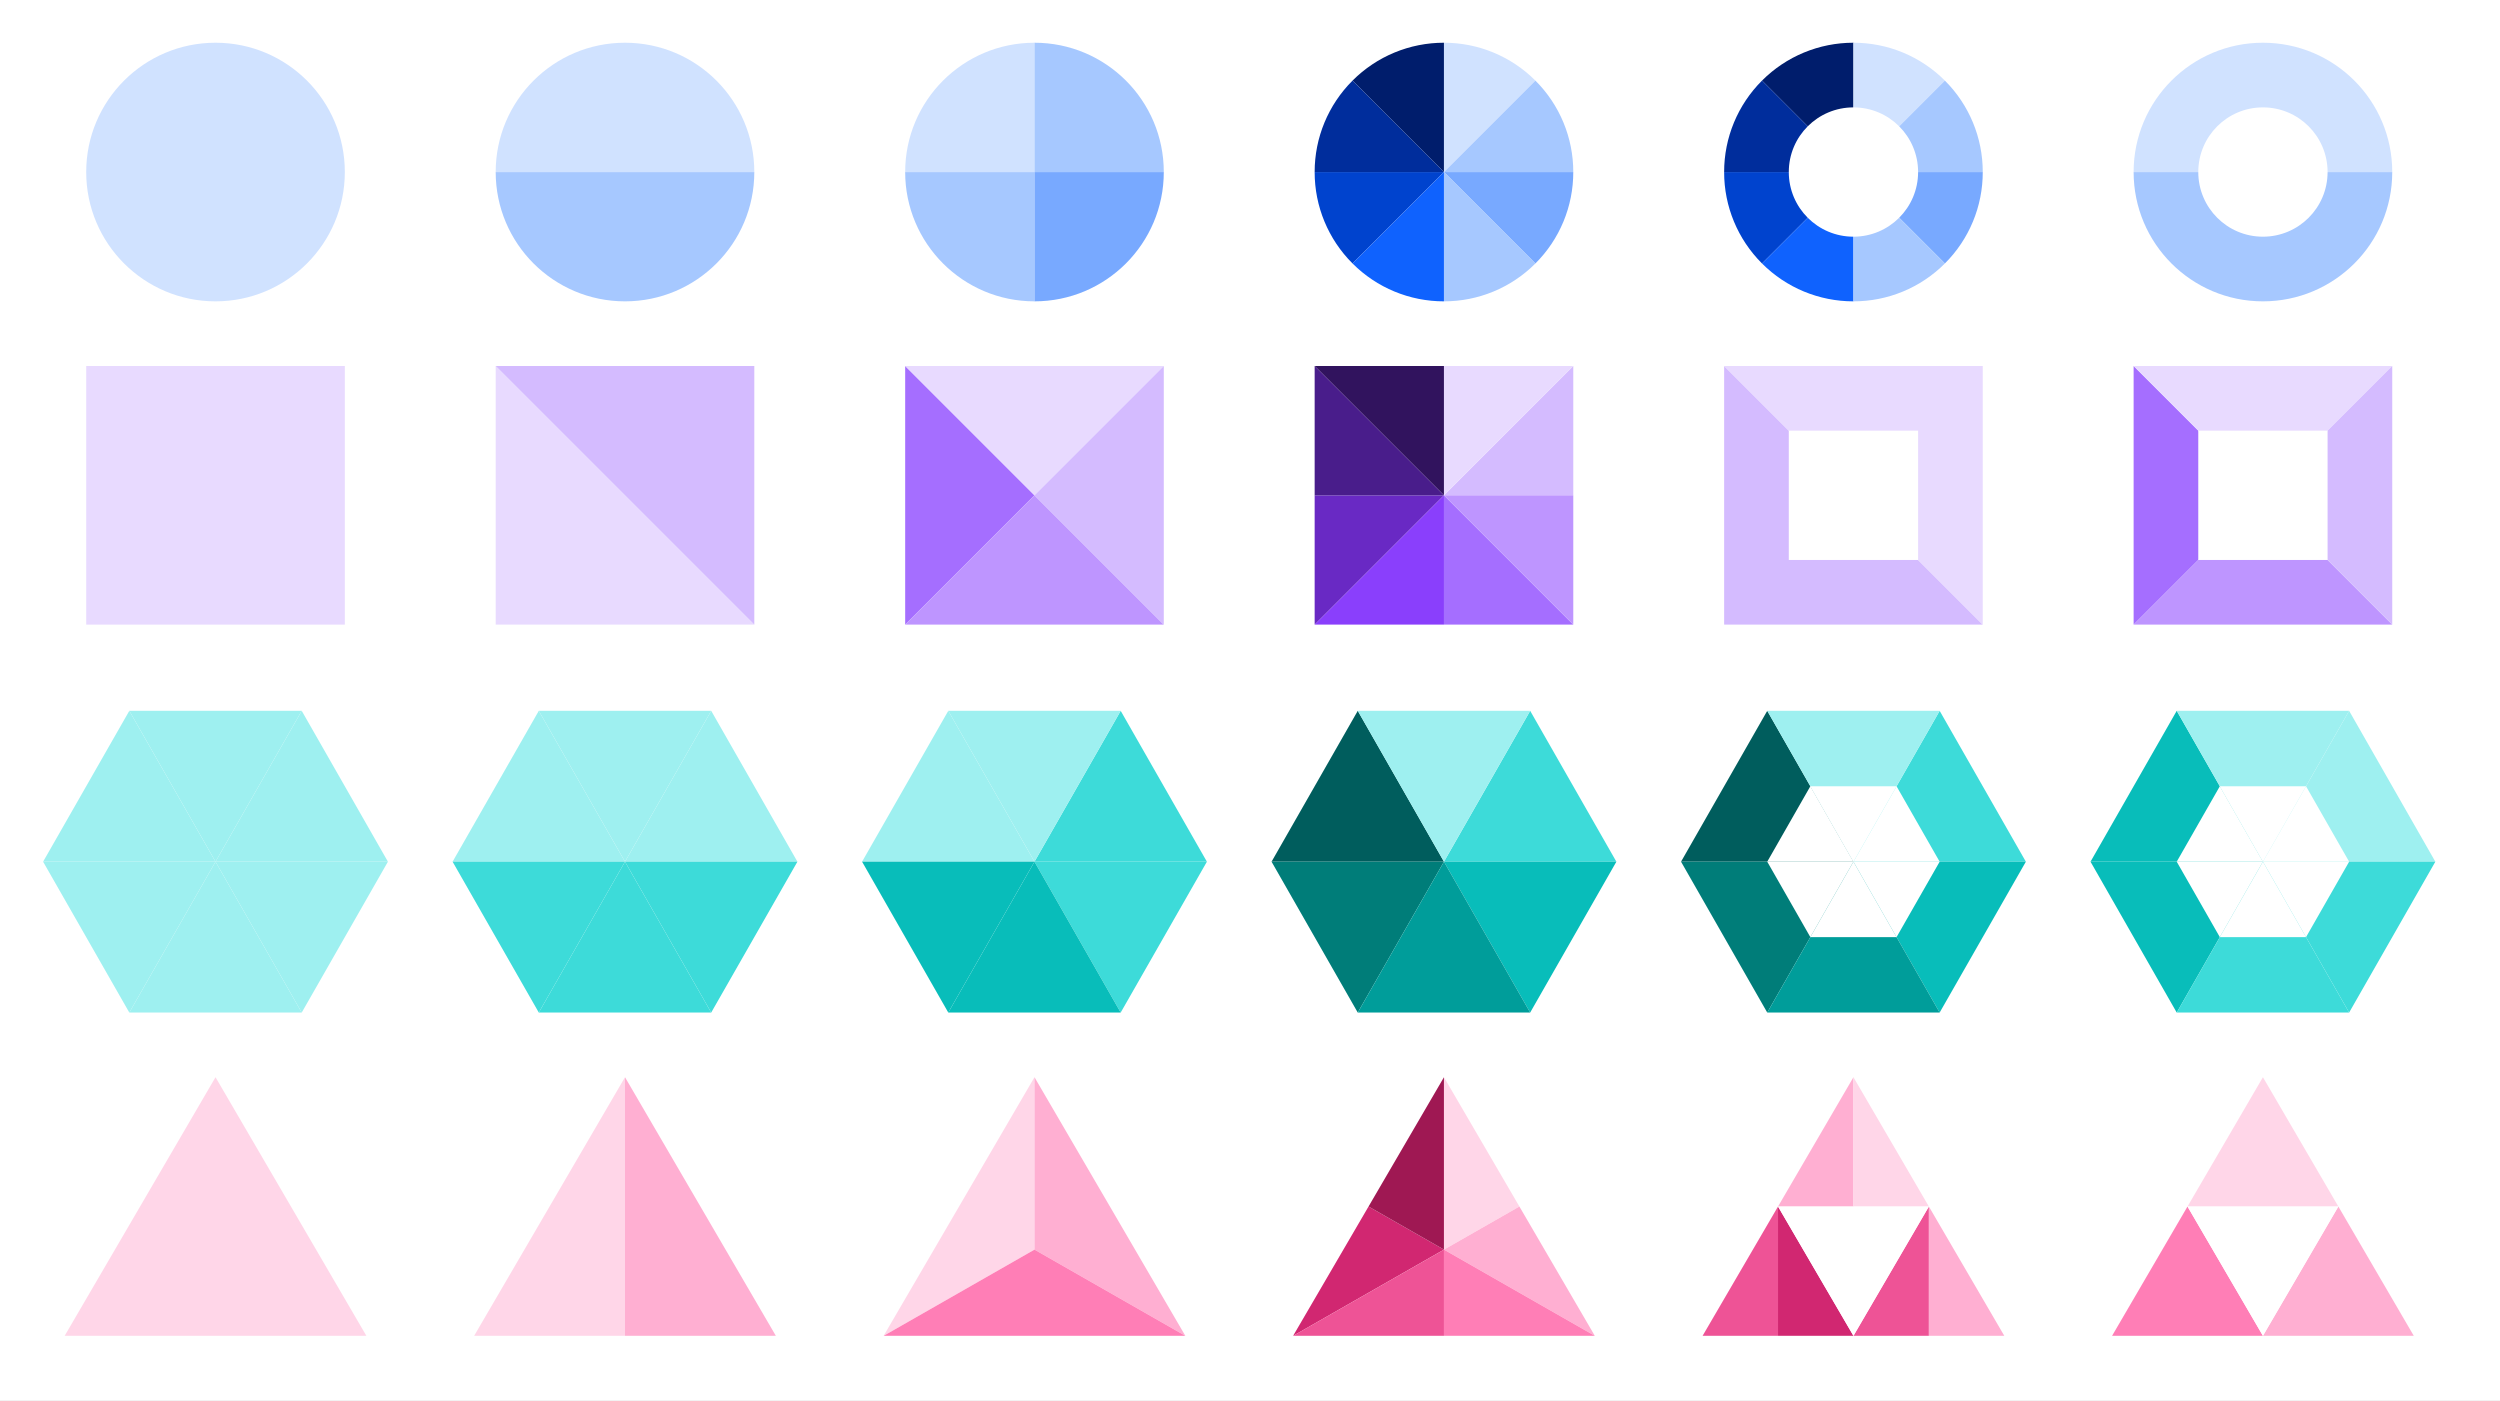
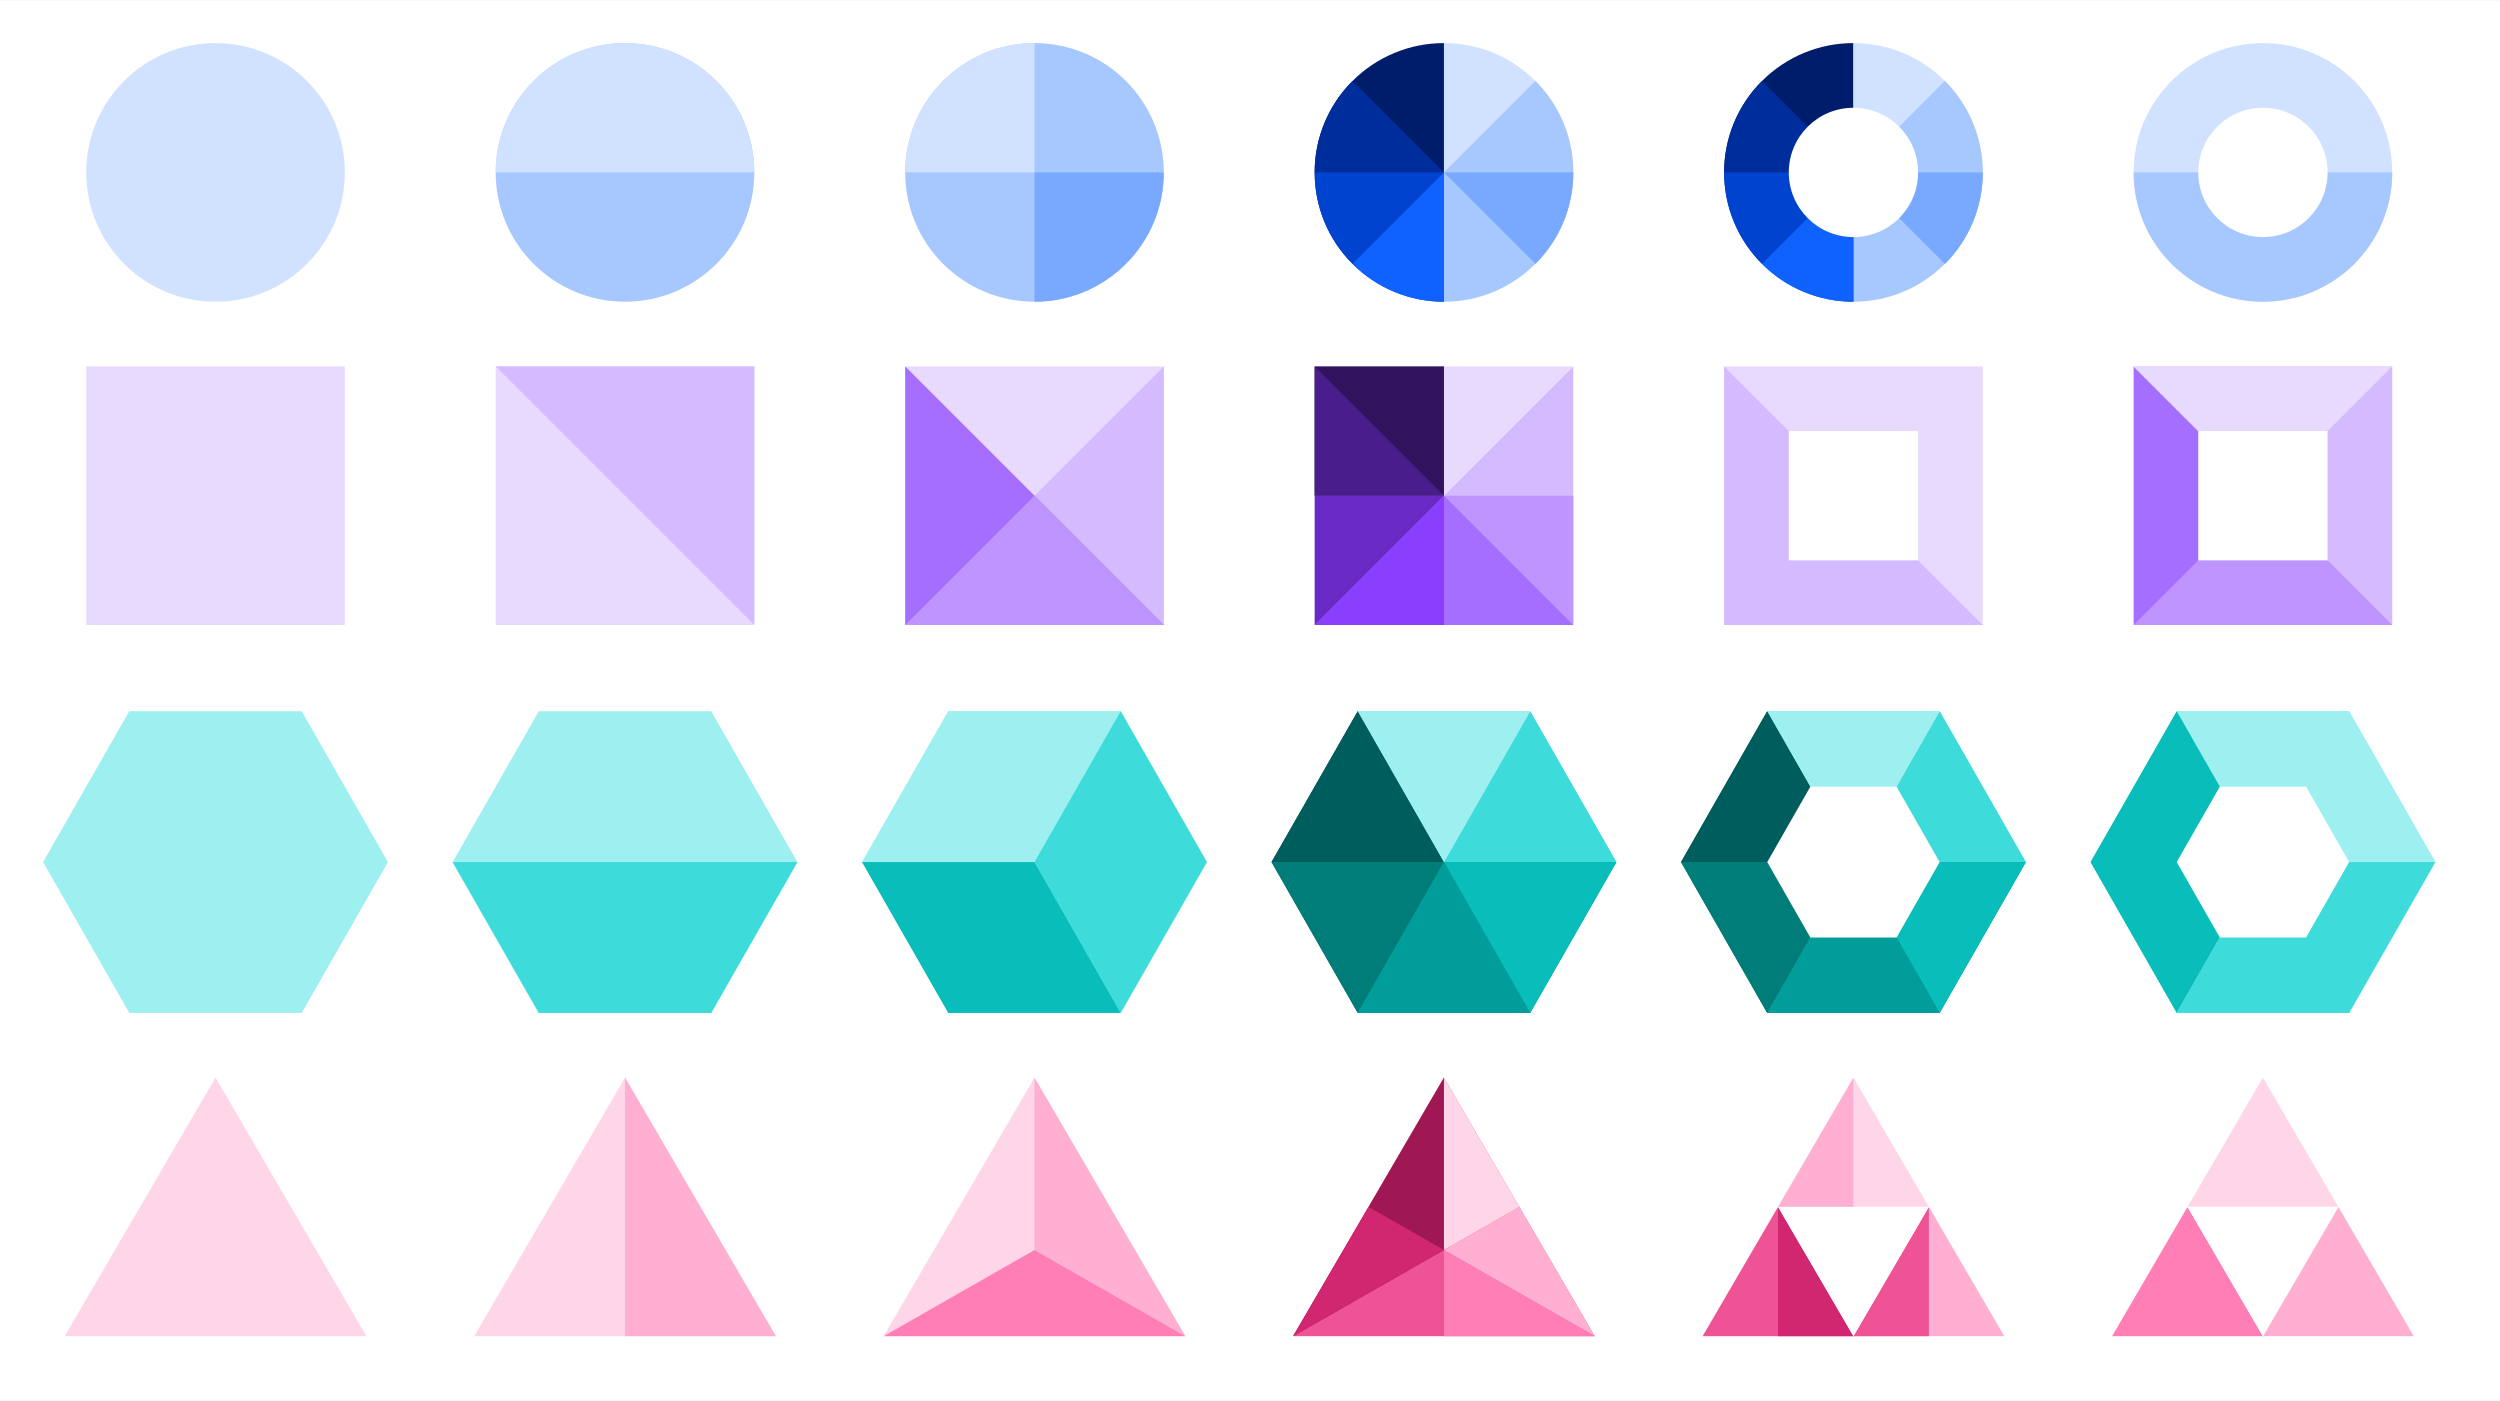
- <svg xmlns="http://www.w3.org/2000/svg" viewBox="0 0 928 519.73">
-   <defs>
-     <style>.cls-1{fill:#fff;}.cls-2{fill:#a6c8ff;}.cls-3{fill:#78a9ff;}.cls-4{fill:#d0e2ff;}.cls-5{fill:#001d6c;}.cls-6{fill:#0043ce;}.cls-7{fill:#002d9c;}.cls-8{fill:#0f62fe;}.cls-9{fill:#e8daff;}.cls-10{fill:#d4bbff;}.cls-11{fill:#a56eff;}.cls-12{fill:#be95ff;}.cls-13{fill:#6929c4;}.cls-14{fill:#31135e;}.cls-15{fill:#491d8b;}.cls-16{fill:#8a3ffc;}.cls-17{fill:#9ef0f0;}.cls-18{fill:#ffd6e8;}.cls-19{fill:#ff7eb6;}.cls-20{fill:#ffafd2;}.cls-21{fill:#ee5396;}.cls-22{fill:#d12771;}.cls-23{fill:#3ddbd9;}.cls-24{fill:#08bdba;}.cls-25{fill:#005d5d;}.cls-26{fill:#007d79;}.cls-27{fill:#009d9a;}.cls-28{fill:#9f1853;}</style>
-   </defs>
-   <g id="Layer_2" data-name="Layer 2">
-     <g id="Base">
-       <rect class="cls-1" width="928" height="519.73" />
+ <svg xmlns="http://www.w3.org/2000/svg" version="1.1" id="Layer_1" x="0px" y="0px" viewBox="0 0 928 520" style="enable-background:new 0 0 928 520;" xml:space="preserve">
+   <style type="text/css">
+ 	.st0{fill:#FFFFFF;}
+ 	.st1{fill:#FFD6E8;}
+ 	.st2{fill:#EE5396;}
+ 	.st3{fill:#9EF0F0;}
+ 	.st4{fill:#A6C8FF;}
+ 	.st5{fill:#78A9FF;}
+ 	.st6{fill:#D0E2FF;}
+ 	.st7{fill:#E8DAFF;}
+ 	.st8{fill:#D4BBFF;}
+ 	.st9{fill:#A56EFF;}
+ 	.st10{fill:#BE95FF;}
+ 	.st11{fill:#6929C4;}
+ 	.st12{fill:#31135E;}
+ 	.st13{fill:#491D8B;}
+ 	.st14{fill:#8A3FFC;}
+ 	.st15{fill:#FF7EB6;}
+ 	.st16{fill:#FFAFD2;}
+ 	.st17{fill:#D12771;}
+ 	.st18{fill:#3DDBD9;}
+ 	.st19{fill:#08BDBA;}
+ 	.st20{fill:#005D5D;}
+ 	.st21{fill:#009D9A;}
+ 	.st22{fill:#007D79;}
+ 	.st23{fill:#001D6C;}
+ 	.st24{fill:#002D9C;}
+ 	.st25{fill:#0043CE;}
+ 	.st26{fill:#0F62FE;}
+ 	.st27{fill:#9F1853;}
+ </style>
+   <g id="Base">
+     <rect y="0.136" class="st0" width="928" height="519.728" />
+   </g>
+   <polygon class="st1" points="328,496 440,496 384,400 " />
+   <polygon class="st2" points="480,496 592,496 536,400 " />
+   <polygon class="st3" points="568,264 504,264 472,320 504,376 568,376 600,320 " />
+   <circle class="st4" cx="384" cy="64" r="48" />
+   <circle class="st4" cx="232" cy="64" r="48" />
+   <path class="st5" d="M432,64h-48v48C410.51,112,432,90.51,432,64z" />
+   <path class="st6" d="M384,16c-26.51,0-48,21.49-48,48h48V16z" />
+   <path class="st6" d="M232,16c-26.51,0-48,21.49-48,48h96C280,37.49,258.51,16,232,16z" />
+   <circle class="st6" cx="80" cy="64" r="48" />
+   <circle class="st6" cx="840" cy="64" r="48" />
+   <path class="st4" d="M840,64h-48c0,26.51,21.49,48,48,48s48-21.49,48-48H840z" />
+   <circle class="st0" cx="840" cy="64" r="24" />
+   <rect x="32" y="136" class="st7" width="96" height="96" />
+   <rect x="184" y="136" class="st7" width="96" height="96" />
+   <polygon class="st8" points="184,136 280,136 280,232 " />
+   <rect x="336" y="136" class="st7" width="96" height="96" />
+   <polygon class="st8" points="432,136 432,232 336,232 " />
+   <polygon class="st9" points="336,136 336,232 432,232 " />
+   <polygon class="st10" points="336,232 432,232 384,184 " />
+   <polygon class="st7" points="584,136 488,136 536,184 " />
+   <polygon class="st8" points="536,184 584,232 584,136 " />
+   <polygon class="st11" points="488,184 488,232 536,232 536,184 " />
+   <polygon class="st10" points="584,232 584,184 536,184 547,221 " />
+   <polygon class="st12" points="536,136 488,136 488,184 536,184 " />
+   <polygon class="st9" points="488,232 584,232 536,184 " />
+   <polygon class="st13" points="488,136 488,184 536,184 " />
+   <polygon class="st14" points="488,232 536,232 536,184 " />
+   <polygon class="st7" points="640,136 736,136 736,232 640,232 " />
+   <polygon class="st8" points="736,232 640,232 640,136 " />
+   <polygon class="st9" points="792,136 792,232 888,232 " />
+   <polygon class="st8" points="792,136 888,232 888,136 " />
+   <polygon class="st7" points="888,136 792,136 840,184 " />
+   <polygon class="st10" points="792,232 888,232 840,184 " />
+   <polygon class="st3" points="112,264 48,264 16,320 48,376 112,376 144,320 " />
+   <polygon class="st3" points="720,264 656,264 624,320 656,376 720,376 752,320 " />
+   <polygon class="st3" points="872,264 808,264 776,320 808,376 872,376 904,320 " />
+   <polygon class="st3" points="264,264 200,264 168,320 200,376 264,376 296,320 " />
+   <polygon class="st3" points="416,264 352,264 320,320 352,376 416,376 448,320 " />
+   <polygon class="st1" points="24,496 136,496 80,400 " />
+   <polygon class="st15" points="784,496 840,496 812,448 " />
+   <polygon class="st16" points="840,496 896,496 868,448 " />
+   <polygon class="st0" points="812,448 868,448 840,400 " />
+   <polygon class="st1" points="812,448 868,448 840,400 " />
+   <polygon class="st0" points="868,448 812,448 840,496 " />
+   <polygon class="st2" points="632,496 688,496 660,448 " />
+   <polygon class="st1" points="660,448 716,448 688,400 " />
+   <polygon class="st16" points="660,448 688,448 688,400 " />
+   <polygon class="st16" points="688,496 744,496 716,448 " />
+   <polygon class="st2" points="688,496 716,496 716,448 " />
+   <polygon class="st17" points="660,496 688,496 660,448 " />
+   <polygon class="st0" points="716,448 688,448 660,448 688,496 688,496 " />
+   <polygon class="st1" points="176,496 288,496 232,400 " />
+   <polygon class="st16" points="288,496 232,496 232,400 " />
+   <polygon class="st16" points="440,496 384,464 384,400 " />
+   <polygon class="st18" points="232,320 168,320 200,376 264,376 296,320 " />
+   <g>
+     <polygon class="st3" points="352,264 320,320 384,320 416,264  " />
+     <polygon class="st18" points="416,264 384,320 416,376 448,320  " />
+     <polygon class="st19" points="384,320 320,320 352,376 416,376  " />
+   </g>
+   <g>
+     <g>
+       <polygon class="st3" points="568,264 600,320 536,320 504,264   " />
+       <polygon class="st20" points="504,264 536,320 504,376 472,320   " />
+       <polygon class="st21" points="536,320 600,320 568,376 504,376   " />
    </g>
-     <g id="Graphics">
-       <path class="cls-2" d="M336,63.86a48,48,0,0,0,48,48v-48Z" />
-       <path class="cls-3" d="M432,63.86H384v48A48,48,0,0,0,432,63.86Z" />
-       <path class="cls-4" d="M384,15.86a48,48,0,0,0-48,48h48Z" />
-       <path class="cls-2" d="M432,63.86a48,48,0,0,0-48-48v48Z" />
-       <path class="cls-2" d="M232,63.86H184a48,48,0,0,0,96,0Z" />
-       <path class="cls-4" d="M232,15.86a48,48,0,0,0-48,48h96A48,48,0,0,0,232,15.86Z" />
-       <circle class="cls-4" cx="80" cy="63.86" r="48" />
-       <path class="cls-5" d="M536,15.86a47.89,47.89,0,0,0-33.94,14.06L536,63.86Z" />
-       <path class="cls-4" d="M569.94,29.92A47.89,47.89,0,0,0,536,15.86v48Z" />
-       <path class="cls-6" d="M536,63.86H488A47.81,47.81,0,0,0,502.06,97.8Z" />
-       <path class="cls-7" d="M502.06,29.92A47.85,47.85,0,0,0,488,63.86h48Z" />
-       <path class="cls-3" d="M569.94,97.8A47.81,47.81,0,0,0,584,63.86H536Z" />
-       <path class="cls-2" d="M536,63.86h48a47.85,47.85,0,0,0-14.06-33.94Z" />
-       <path class="cls-8" d="M502.06,97.8A47.85,47.85,0,0,0,536,111.86v-48Z" />
-       <path class="cls-2" d="M536,63.86v48A47.85,47.85,0,0,0,569.94,97.8Z" />
-       <path class="cls-2" d="M840,63.86H792a48,48,0,0,0,96,0Z" />
-       <path class="cls-4" d="M840,15.86a48,48,0,0,0-48,48h96A48,48,0,0,0,840,15.86Z" />
-       <circle class="cls-1" cx="840" cy="63.86" r="24" />
-       <path class="cls-5" d="M688,15.86a47.89,47.89,0,0,0-33.94,14.06L688,63.86Z" />
-       <path class="cls-4" d="M721.94,29.92A47.89,47.89,0,0,0,688,15.86v48Z" />
-       <path class="cls-6" d="M688,63.86H640A47.81,47.81,0,0,0,654.06,97.8Z" />
-       <path class="cls-7" d="M654.06,29.92A47.85,47.85,0,0,0,640,63.86h48Z" />
-       <path class="cls-3" d="M721.94,97.8A47.81,47.81,0,0,0,736,63.86H688Z" />
-       <path class="cls-2" d="M688,63.86h48a47.85,47.85,0,0,0-14.06-33.94Z" />
-       <path class="cls-8" d="M654.06,97.8A47.85,47.85,0,0,0,688,111.86v-48Z" />
-       <path class="cls-2" d="M688,63.86v48A47.85,47.85,0,0,0,721.94,97.8Z" />
-       <rect class="cls-9" x="32" y="135.86" width="96" height="96" />
-       <polygon class="cls-9" points="280 231.86 184 231.86 184 135.86 280 231.86" />
-       <polygon class="cls-10" points="184 135.86 280 135.86 280 231.86 184 135.86" />
-       <polygon class="cls-11" points="336 135.86 336 231.86 384 183.86 336 135.86" />
-       <polygon class="cls-9" points="432 135.86 336 135.86 384 183.86 432 135.86" />
-       <polygon class="cls-12" points="336 231.86 432 231.86 384 183.86 336 231.86" />
-       <polygon class="cls-10" points="384 183.86 432 231.86 432 135.86 384 183.86" />
-       <polygon class="cls-13" points="488 183.86 488 231.86 536 183.86 488 183.86" />
-       <polygon class="cls-14" points="536 135.86 488 135.86 536 183.86 536 135.86" />
-       <polygon class="cls-11" points="536 231.86 584 231.86 536 183.86 536 231.86" />
-       <polygon class="cls-10" points="536 183.86 584 183.86 584 135.86 536 183.86" />
-       <polygon class="cls-15" points="488 135.86 488 183.86 536 183.86 488 135.86" />
-       <polygon class="cls-9" points="584 135.86 536 135.86 536 183.86 584 135.86" />
-       <polygon class="cls-12" points="584 231.86 584 183.86 536 183.86 584 231.86" />
-       <polygon class="cls-16" points="488 231.86 536 231.86 536 183.86 488 231.86" />
-       <polygon class="cls-10" points="736 231.86 640 231.86 640 135.86 736 231.86" />
-       <polygon class="cls-9" points="640 135.86 736 135.86 736 231.86 640 135.86" />
-       <polygon class="cls-11" points="792 135.86 792 231.86 840 183.86 792 135.86" />
-       <polygon class="cls-9" points="888 135.86 792 135.86 840 183.86 888 135.86" />
-       <polygon class="cls-12" points="792 231.86 888 231.86 840 183.86 792 231.86" />
-       <polygon class="cls-10" points="840 183.86 888 231.86 888 135.86 840 183.86" />
-       <polygon class="cls-17" points="16 319.86 80 319.86 48 263.86 16 319.86" />
-       <polygon class="cls-17" points="80 319.86 144 319.86 112 263.86 80 319.86" />
-       <polygon class="cls-17" points="112 263.86 48 263.86 80 319.86 112 263.86" />
-       <polygon class="cls-17" points="144 319.86 80 319.86 112 375.86 144 319.86" />
-       <polygon class="cls-17" points="80 319.86 16 319.86 48 375.86 80 319.86" />
-       <polygon class="cls-17" points="48 375.86 112 375.86 80 319.86 48 375.86" />
-       <polygon class="cls-18" points="24 495.86 136 495.86 80 399.86 24 495.86" />
-       <polygon class="cls-19" points="784 495.86 840 495.86 812 447.86 784 495.86" />
-       <polygon class="cls-20" points="840 495.86 896 495.86 868 447.86 840 495.86" />
-       <polygon class="cls-1" points="812 447.86 868 447.86 840 399.86 812 447.86" />
-       <polygon class="cls-18" points="812 447.86 868 447.86 840 399.86 812 447.86" />
-       <polygon class="cls-1" points="868 447.86 812 447.86 840 495.86 868 447.86" />
-       <polygon class="cls-21" points="632 495.86 660 495.86 660 447.86 632 495.86" />
-       <polygon class="cls-20" points="660 447.86 688 447.86 688 399.86 660 447.86" />
-       <polygon class="cls-21" points="688 495.86 716 495.86 716 447.86 688 495.86" />
-       <polygon class="cls-20" points="716 495.86 744 495.86 716 447.86 716 495.86" />
-       <polygon class="cls-22" points="660 495.86 688 495.86 660 447.86 660 495.86" />
-       <polygon class="cls-18" points="688 447.86 716 447.86 688 399.86 688 447.86" />
-       <polygon class="cls-1" points="716 447.86 688 447.86 688 495.86 716 447.86" />
-       <polygon class="cls-1" points="688 447.86 660 447.86 688 495.86 688 447.86" />
-       <polygon class="cls-18" points="176 495.86 232 495.86 232 399.86 176 495.86" />
-       <polygon class="cls-20" points="288 495.86 232 495.86 232 399.86 288 495.86" />
-       <polygon class="cls-18" points="328 495.86 384 463.86 384 399.86 328 495.86" />
-       <polygon class="cls-20" points="440 495.86 384 463.86 384 399.86 440 495.86" />
-       <polygon class="cls-17" points="168 319.86 232 319.86 200 263.86 168 319.86" />
-       <polygon class="cls-17" points="232 319.86 296 319.86 264 263.86 232 319.86" />
-       <polygon class="cls-17" points="264 263.86 200 263.86 232 319.86 264 263.86" />
-       <polygon class="cls-23" points="296 319.86 232 319.86 264 375.86 296 319.86" />
-       <polygon class="cls-23" points="232 319.86 168 319.86 200 375.86 232 319.86" />
-       <polygon class="cls-23" points="200 375.86 264 375.86 232 319.86 200 375.86" />
-       <polygon class="cls-17" points="320 319.86 384 319.86 352 263.86 320 319.86" />
-       <polygon class="cls-23" points="384 319.86 448 319.86 416 263.86 384 319.86" />
-       <polygon class="cls-17" points="416 263.86 352 263.86 384 319.86 416 263.86" />
-       <polygon class="cls-23" points="448 319.86 384 319.86 416 375.86 448 319.86" />
-       <polygon class="cls-24" points="384 319.86 320 319.86 352 375.86 384 319.86" />
-       <polygon class="cls-24" points="352 375.86 416 375.86 384 319.86 352 375.86" />
-       <polygon class="cls-25" points="472 319.86 536 319.86 504 263.86 472 319.86" />
-       <polygon class="cls-23" points="536 319.86 600 319.86 568 263.86 536 319.86" />
-       <polygon class="cls-17" points="568 263.86 504 263.86 536 319.86 568 263.86" />
-       <polygon class="cls-24" points="600 319.86 536 319.86 568 375.86 600 319.86" />
-       <polygon class="cls-26" points="536 319.86 472 319.86 504 375.86 536 319.86" />
-       <polygon class="cls-27" points="504 375.86 568 375.86 536 319.86 504 375.86" />
-       <polygon class="cls-24" points="776 319.86 840 319.86 808 263.86 776 319.86" />
-       <polygon class="cls-17" points="840 319.86 904 319.86 872 263.86 840 319.86" />
-       <polygon class="cls-17" points="872 263.86 808 263.86 840 319.86 872 263.86" />
-       <polygon class="cls-23" points="904 319.86 840 319.86 872 375.86 904 319.86" />
-       <polygon class="cls-24" points="840 319.86 776 319.86 808 375.86 840 319.86" />
-       <polygon class="cls-23" points="808 375.86 872 375.86 840 319.86 808 375.86" />
-       <polygon class="cls-1" points="808 319.86 840 319.86 824 291.86 808 319.86" />
-       <polygon class="cls-1" points="840 319.86 872 319.86 856 291.86 840 319.86" />
-       <polygon class="cls-1" points="856 291.86 824 291.86 840 319.86 856 291.86" />
-       <polygon class="cls-1" points="872 319.86 840 319.86 856 347.86 872 319.86" />
-       <polygon class="cls-1" points="840 319.86 808 319.86 824 347.86 840 319.86" />
-       <polygon class="cls-1" points="824 347.86 856 347.86 840 319.86 824 347.86" />
-       <polygon class="cls-25" points="624 319.86 688 319.86 656 263.86 624 319.86" />
-       <polygon class="cls-23" points="688 319.86 752 319.86 720 263.86 688 319.86" />
-       <polygon class="cls-17" points="720 263.86 656 263.86 688 319.86 720 263.86" />
-       <polygon class="cls-24" points="752 319.86 688 319.86 720 375.86 752 319.86" />
-       <polygon class="cls-26" points="688 319.86 624 319.86 656 375.86 688 319.86" />
-       <polygon class="cls-27" points="656 375.86 720 375.86 688 319.86 656 375.86" />
-       <polygon class="cls-1" points="656 319.86 688 319.86 672 291.86 656 319.86" />
-       <polygon class="cls-1" points="688 319.86 720 319.86 704 291.86 688 319.86" />
-       <polygon class="cls-1" points="704 291.86 672 291.86 688 319.86 704 291.86" />
-       <polygon class="cls-1" points="720 319.86 688 319.86 704 347.86 720 319.86" />
-       <polygon class="cls-1" points="688 319.86 656 319.86 672 347.86 688 319.86" />
-       <polygon class="cls-1" points="672 347.86 704 347.86 688 319.86 672 347.86" />
-       <circle class="cls-1" cx="688" cy="63.86" r="24" />
-       <rect class="cls-1" x="664" y="159.86" width="48" height="48" />
-       <rect class="cls-1" x="816" y="159.86" width="48" height="48" />
-       <polygon class="cls-19" points="328 495.86 440 495.86 384 463.86 384 463.86 328 495.86" />
-       <polygon class="cls-22" points="480 495.86 536 463.86 508 447.86 480 495.86" />
-       <polygon class="cls-28" points="508 447.86 536 463.86 536 399.86 508 447.86" />
-       <polygon class="cls-18" points="564 447.86 536 463.86 536 399.86 564 447.86" />
-       <polygon class="cls-20" points="592 495.86 536 463.86 564 447.86 592 495.86" />
-       <polygon class="cls-21" points="480 495.86 536 495.86 536 463.86 536 463.86 536 463.86 508 479.86 480 495.86" />
-       <polygon class="cls-19" points="592 495.86 536 495.86 536 463.86 536 463.86 536 463.86 564 479.86 592 495.86" />
+     <polygon class="st20" points="472,320 536,320 504,264  " />
+     <polygon class="st18" points="536,320 600,320 568,264  " />
+     <polygon class="st3" points="568,264 504,264 536,320  " />
+     <polygon class="st19" points="600,320 536,320 568,376  " />
+     <polygon class="st22" points="536,320 472,320 504,376  " />
+     <polygon class="st21" points="504,376 568,376 536,320  " />
+   </g>
+   <g>
+     <g>
+       <polygon class="st3" points="720,264 752,320 688,320 656,264   " />
+       <polygon class="st20" points="656,264 688,320 656,376 624,320   " />
+       <polygon class="st21" points="688,320 752,320 720,376 656,376   " />
    </g>
+     <polygon class="st20" points="624,320 688,320 656,264  " />
+     <polygon class="st18" points="688,320 752,320 720,264  " />
+     <polygon class="st3" points="720,264 656,264 688,320  " />
+     <polygon class="st19" points="752,320 688,320 720,376  " />
+     <polygon class="st22" points="688,320 624,320 656,376  " />
+     <polygon class="st21" points="656,376 720,376 688,320  " />
+   </g>
+   <polygon class="st3" points="872,264 808,264 840,320 904,320 " />
+   <polygon class="st19" points="808,264 776,320 808,376 840,320 " />
+   <g>
+     <path class="st23" d="M654.059,30.059C645.043,39.051,639.984,51.266,640,64h48V16C675.266,15.984,663.051,21.043,654.059,30.059z" />
+     <path class="st24" d="M654.059,30.059C645.043,39.051,639.984,51.266,640,64c-0.016,12.734,5.043,24.949,14.059,33.941L688,64   L654.059,30.059z" />
+     <path class="st6" d="M721.941,30.059C712.949,21.043,700.734,15.984,688,16v48h48C736.016,51.266,730.957,39.051,721.941,30.059z" />
+     <path class="st4" d="M721.941,30.059L688,64l33.941,33.941C730.957,88.949,736.016,76.734,736,64   C736.016,51.266,730.957,39.051,721.941,30.059z" />
+     <path class="st4" d="M688,64v48c12.734,0.016,24.949-5.043,33.941-14.059C730.957,88.949,736.016,76.734,736,64H688z" />
+     <path class="st5" d="M721.941,97.941C730.957,88.949,736.016,76.734,736,64h-48L721.941,97.941z" />
+     <path class="st25" d="M640,64c-0.016,12.734,5.043,24.949,14.059,33.941c8.992,9.016,21.207,14.076,33.941,14.059V64H640z" />
+     <path class="st26" d="M654.059,97.941c8.992,9.016,21.207,14.075,33.941,14.059V64L654.059,97.941z" />
+   </g>
+   <polygon class="st18" points="840,320 808,376 872,376 904,320 " />
+   <polygon class="st0" points="856,292 824,292 808,320 824,348 856,348 872,320 " />
+   <polygon class="st0" points="704,292 672,292 656,320 672,348 704,348 720,320 " />
+   <circle class="st0" cx="688" cy="64" r="24" />
+   <rect x="664" y="160" class="st0" width="48" height="48" />
+   <rect x="816" y="160" class="st0" width="48" height="48" />
+   <polygon class="st15" points="328,496 440,496 384,464 384,464 " />
+   <polygon class="st27" points="480,496 536,464 536,400 " />
+   <polygon class="st17" points="480,496 536,464 508,448 " />
+   <polygon class="st1" points="564,448 536,464 536,400 " />
+   <polygon class="st16" points="592,496 536,464 564,448 " />
+   <polygon class="st15" points="592,496 536,496 536,464 536,464 536,464 564,480 " />
+   <g>
+     <path class="st23" d="M502.059,30.059C493.043,39.051,487.984,51.266,488,64h48V16C523.266,15.984,511.051,21.043,502.059,30.059z" />
+     <path class="st24" d="M502.059,30.059C493.043,39.051,487.984,51.266,488,64c-0.016,12.734,5.043,24.949,14.059,33.941L536,64   L502.059,30.059z" />
+     <path class="st6" d="M569.941,30.059C560.949,21.043,548.734,15.984,536,16v48h48C584.016,51.266,578.957,39.051,569.941,30.059z" />
+     <path class="st4" d="M569.941,30.059L536,64l33.941,33.941C578.957,88.949,584.016,76.734,584,64   C584.016,51.266,578.957,39.051,569.941,30.059z" />
+     <path class="st4" d="M536,64v48c12.734,0.016,24.949-5.043,33.941-14.059C578.957,88.949,584.016,76.734,584,64H536z" />
+     <path class="st5" d="M569.941,97.941C578.957,88.949,584.016,76.734,584,64h-48L569.941,97.941z" />
+     <path class="st25" d="M488,64c-0.016,12.734,5.043,24.949,14.059,33.941c8.992,9.016,21.207,14.076,33.941,14.059V64H488z" />
+     <path class="st26" d="M502.059,97.941c8.992,9.016,21.207,14.075,33.941,14.059V64L502.059,97.941z" />
  </g>
</svg>
